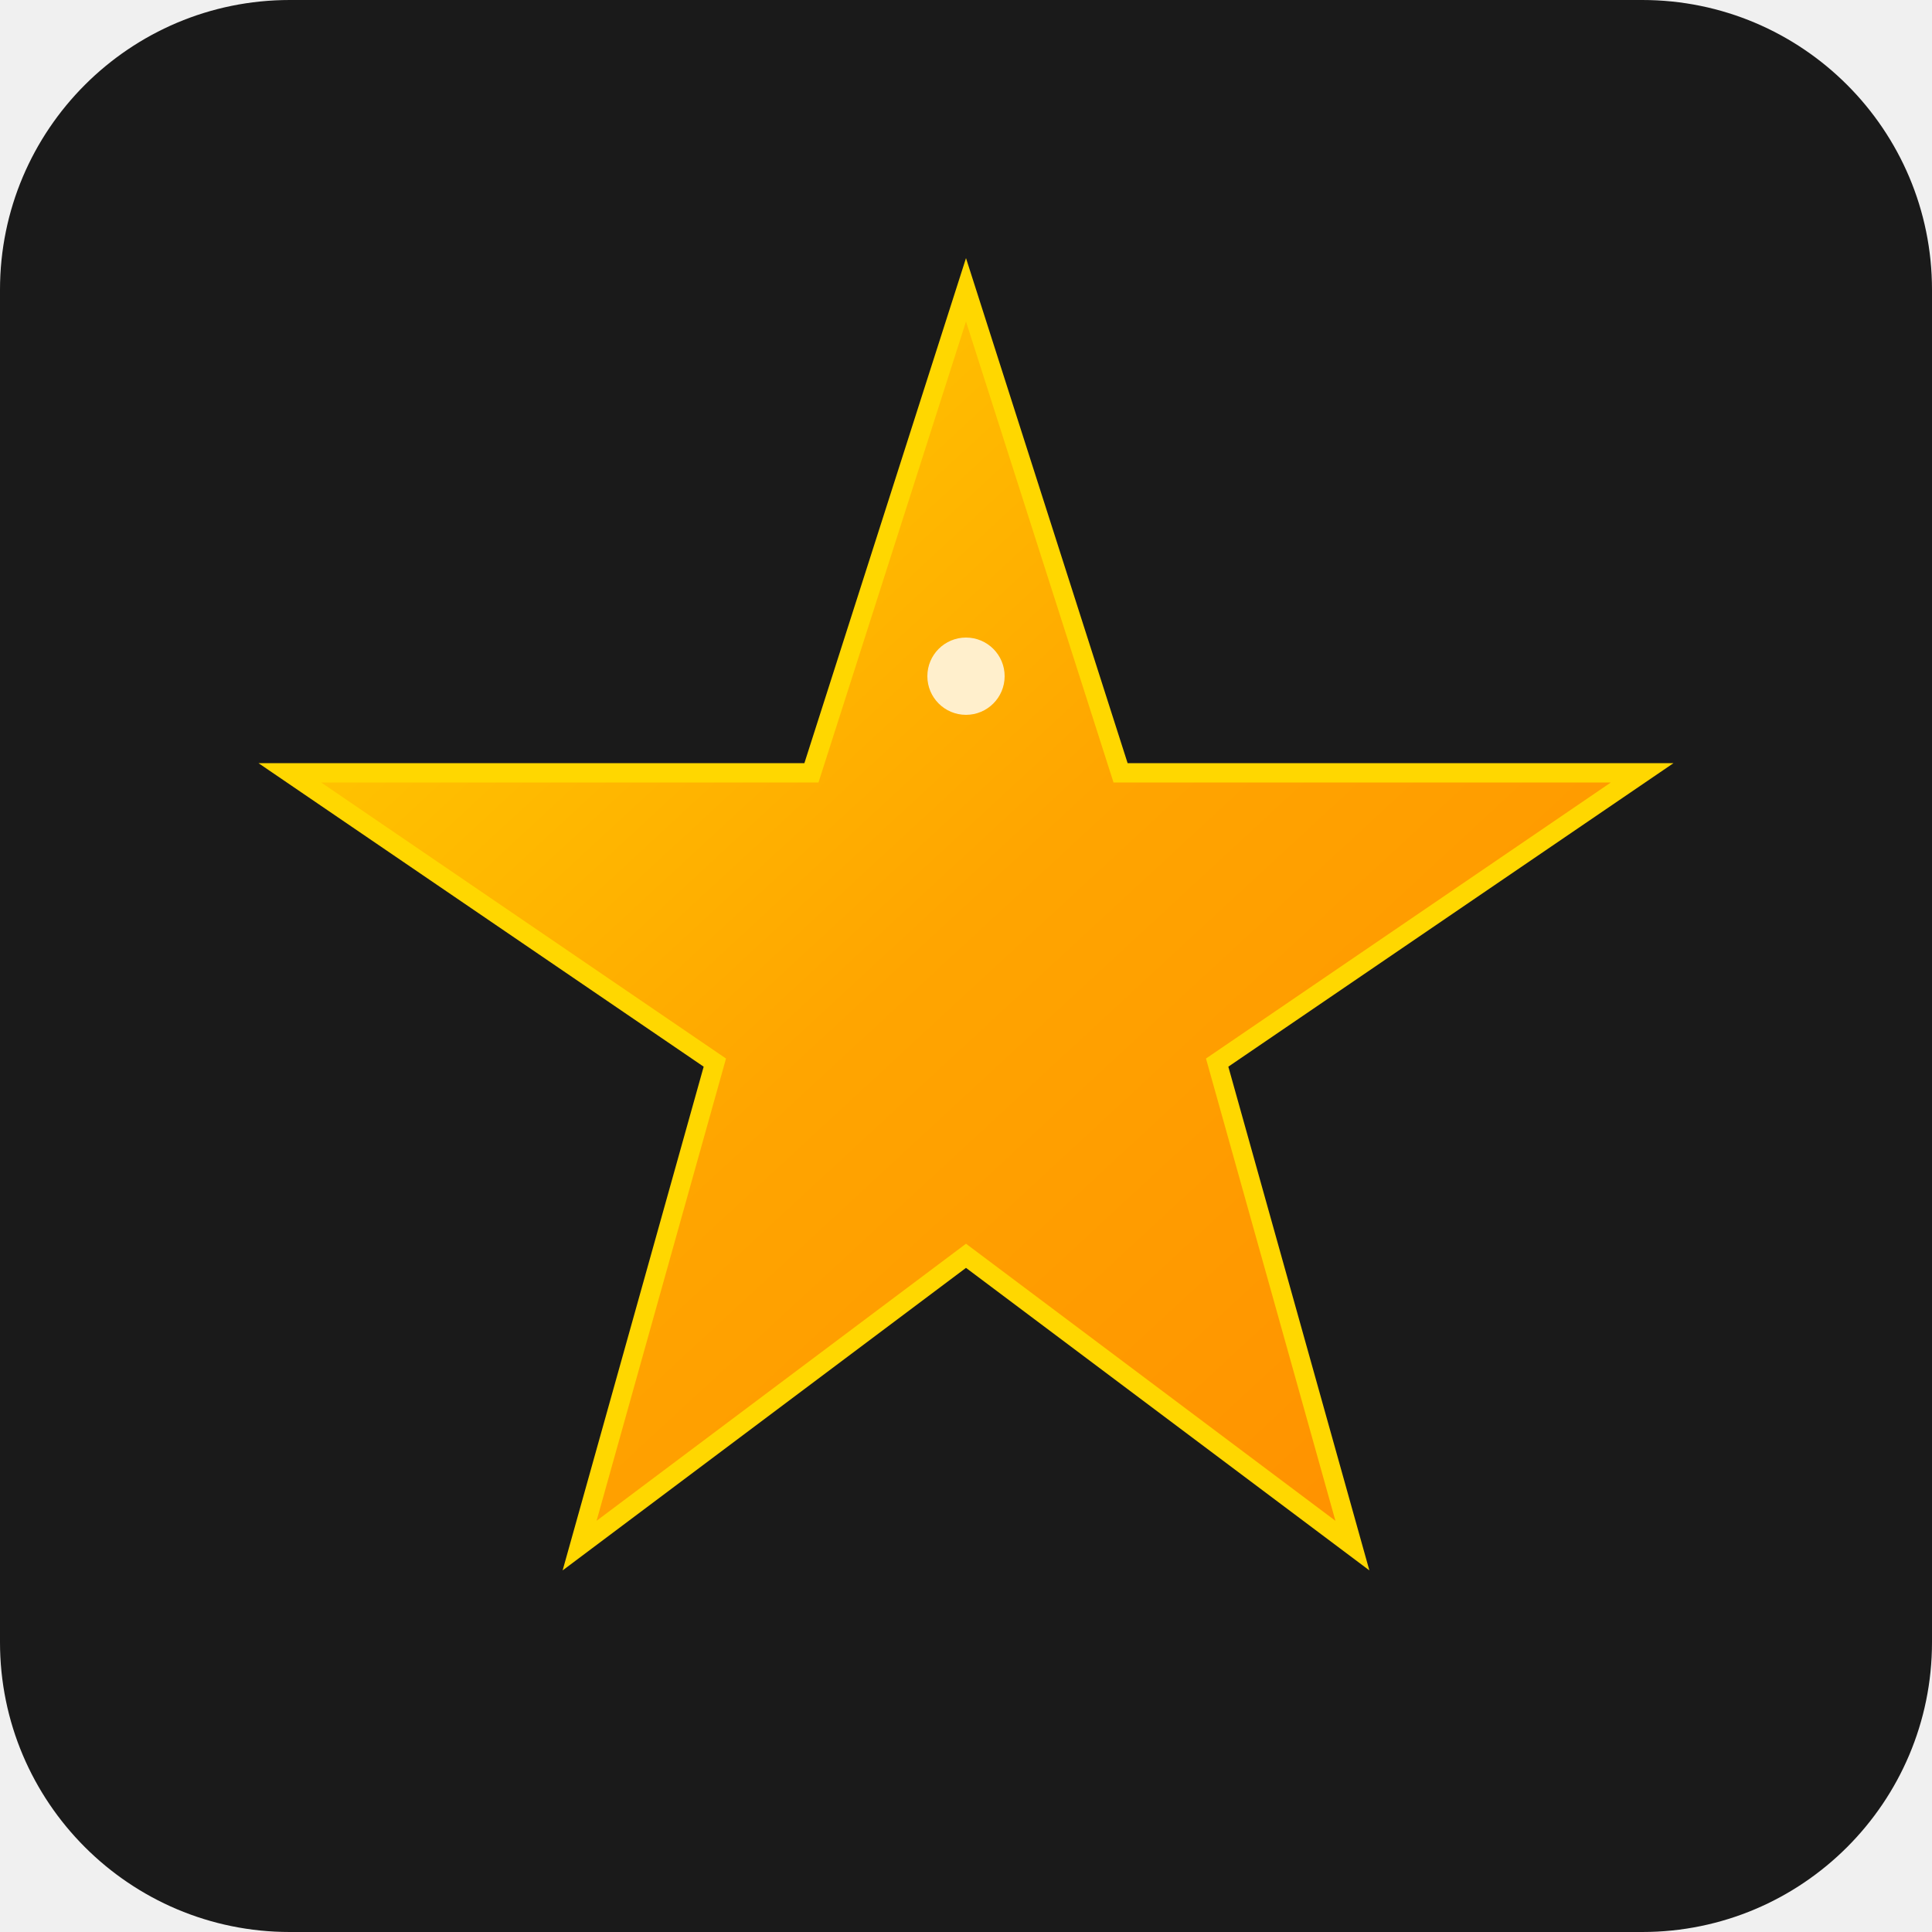
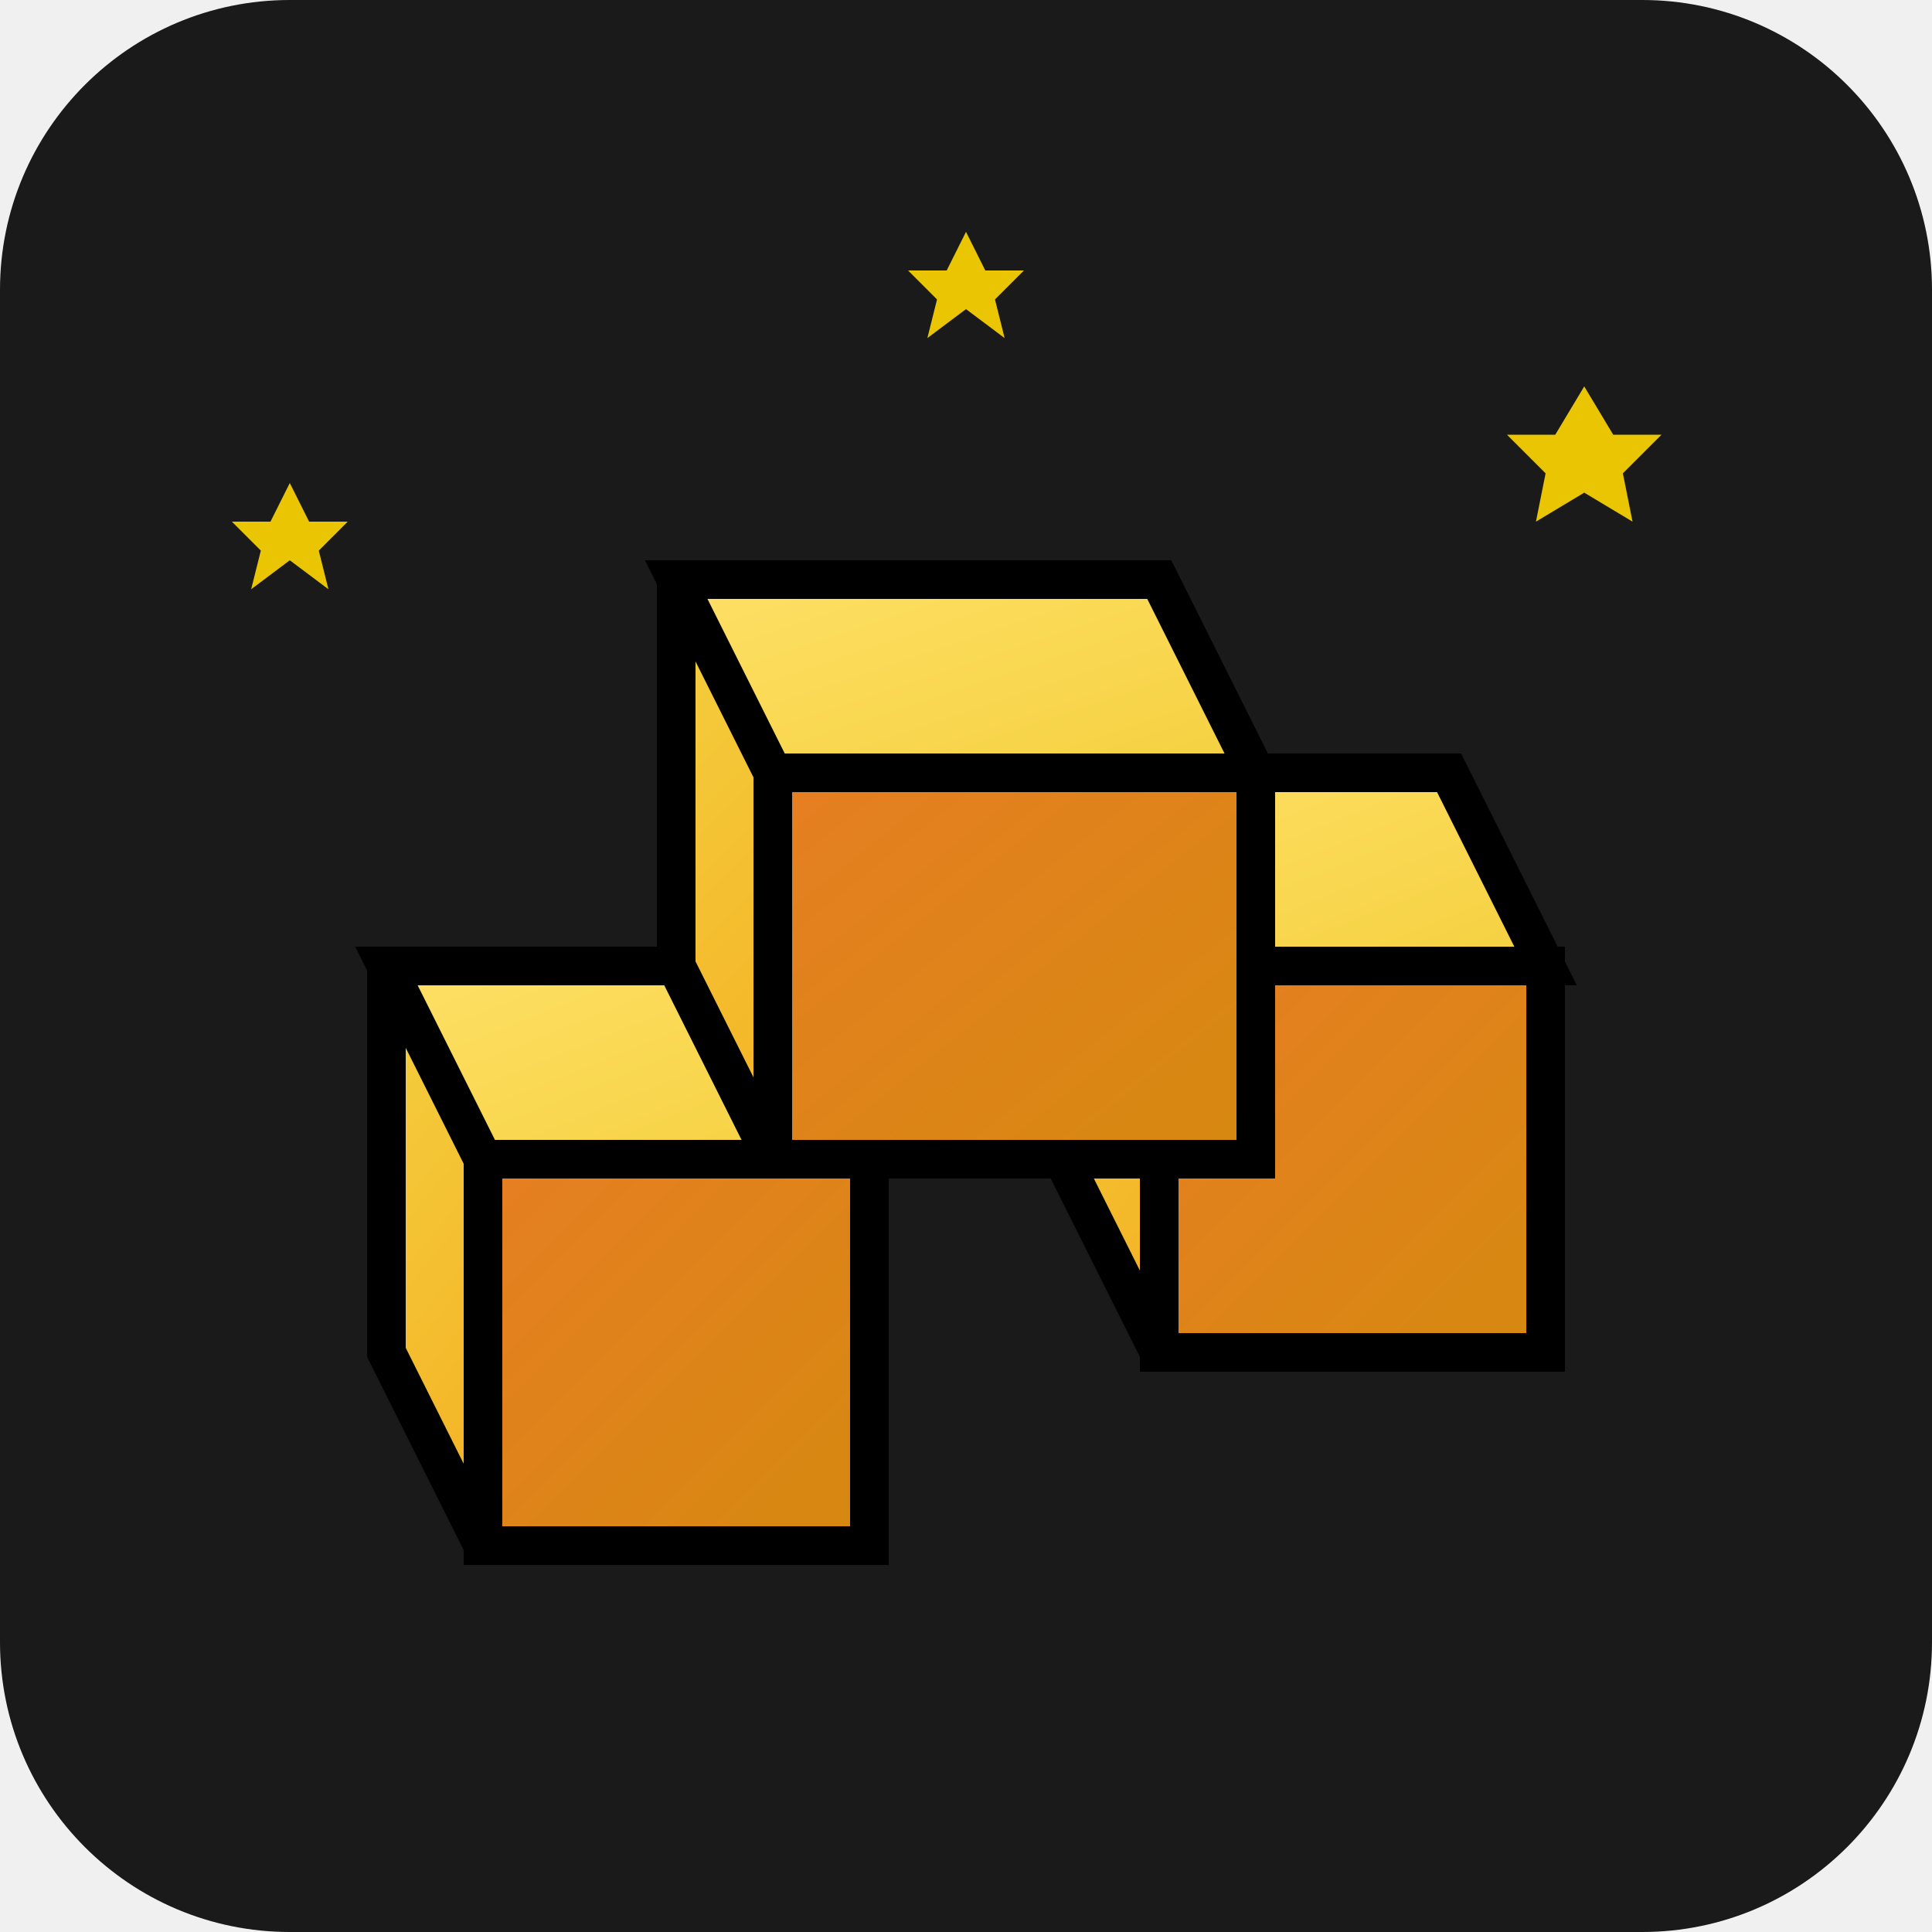
<svg xmlns="http://www.w3.org/2000/svg" viewBox="0 0 100 100">
  <defs>
-     <linearGradient id="goldGradient" x1="0%" y1="0%" x2="100%" y2="100%">
-       <stop offset="0%" style="stop-color:#FFD700;stop-opacity:1" />
-       <stop offset="50%" style="stop-color:#FFA500;stop-opacity:1" />
-       <stop offset="100%" style="stop-color:#FF8C00;stop-opacity:1" />
+     <linearGradient id="goldLight" x1="0%" y1="0%" x2="100%" y2="100%">
+       <stop offset="0%" style="stop-color:#FFE066;stop-opacity:1" />
+       <stop offset="100%" style="stop-color:#F4D03F;stop-opacity:1" />
+     </linearGradient>
+     <linearGradient id="goldMedium" x1="0%" y1="0%" x2="100%" y2="100%">
+       <stop offset="0%" style="stop-color:#F4D03F;stop-opacity:1" />
+       <stop offset="100%" style="stop-color:#F39C12;stop-opacity:1" />
+     </linearGradient>
+     <linearGradient id="goldDark" x1="0%" y1="0%" x2="100%" y2="100%">
+       <stop offset="0%" style="stop-color:#E67E22;stop-opacity:1" />
+       <stop offset="100%" style="stop-color:#D68910;stop-opacity:1" />
    </linearGradient>
  </defs>
  <rect width="100" height="100" fill="#1a1a1a" rx="15" />
-   <path d="M 50 15 L 58 40 L 85 40 L 63 55 L 70 80 L 50 65 L 30 80 L 37 55 L 15 40 L 42 40 Z" fill="url(#goldGradient)" stroke="#FFD700" stroke-width="1" />
-   <circle cx="50" cy="35" r="2" fill="#FFFFFF" opacity="0.8" />
+   <path d="M 55 40 L 75 40 L 80 50 L 80 70 L 60 70 L 55 60 Z" fill="url(#goldMedium)" stroke="#000" stroke-width="2" />
+   <path d="M 75 40 L 80 50 L 60 50 L 55 40 Z" fill="url(#goldLight)" stroke="#000" stroke-width="2" />
+   <path d="M 80 50 L 80 70 L 60 70 L 60 50 Z" fill="url(#goldDark)" stroke="#000" stroke-width="2" />
+   <path d="M 20 50 L 40 50 L 45 60 L 45 80 L 25 80 L 20 70 Z" fill="url(#goldMedium)" stroke="#000" stroke-width="2" />
+   <path d="M 40 50 L 45 60 L 25 60 L 20 50 Z" fill="url(#goldLight)" stroke="#000" stroke-width="2" />
+   <path d="M 45 60 L 45 80 L 25 80 L 25 60 Z" fill="url(#goldDark)" stroke="#000" stroke-width="2" />
+   <path d="M 35 30 L 60 30 L 65 40 L 65 60 L 40 60 L 35 50 Z" fill="url(#goldMedium)" stroke="#000" stroke-width="2" />
+   <path d="M 60 30 L 65 40 L 40 40 L 35 30 Z" fill="url(#goldLight)" stroke="#000" stroke-width="2" />
+   <path d="M 65 40 L 65 60 L 40 60 L 40 40 Z" fill="url(#goldDark)" stroke="#000" stroke-width="2" />
+   <g fill="#FFD700">
+     <path d="M 15 25 L 16 27 L 18 27 L 16.5 28.5 L 17 30.5 L 15 29 L 13 30.5 L 13.5 28.5 L 12 27 L 14 27 Z" opacity="0.9" />
+     <path d="M 82 20 L 83.5 22.5 L 86 22.5 L 84 24.5 L 84.5 27 L 82 25.5 L 79.5 27 L 80 24.5 L 78 22.5 L 80.5 22.5 Z" opacity="0.9" />
+     <path d="M 50 12 L 51 14 L 53 14 L 51.5 15.5 L 52 17.5 L 50 16 L 48 17.5 L 48.5 15.5 L 47 14 L 49 14 Z" opacity="0.9" />
+   </g>
</svg>
